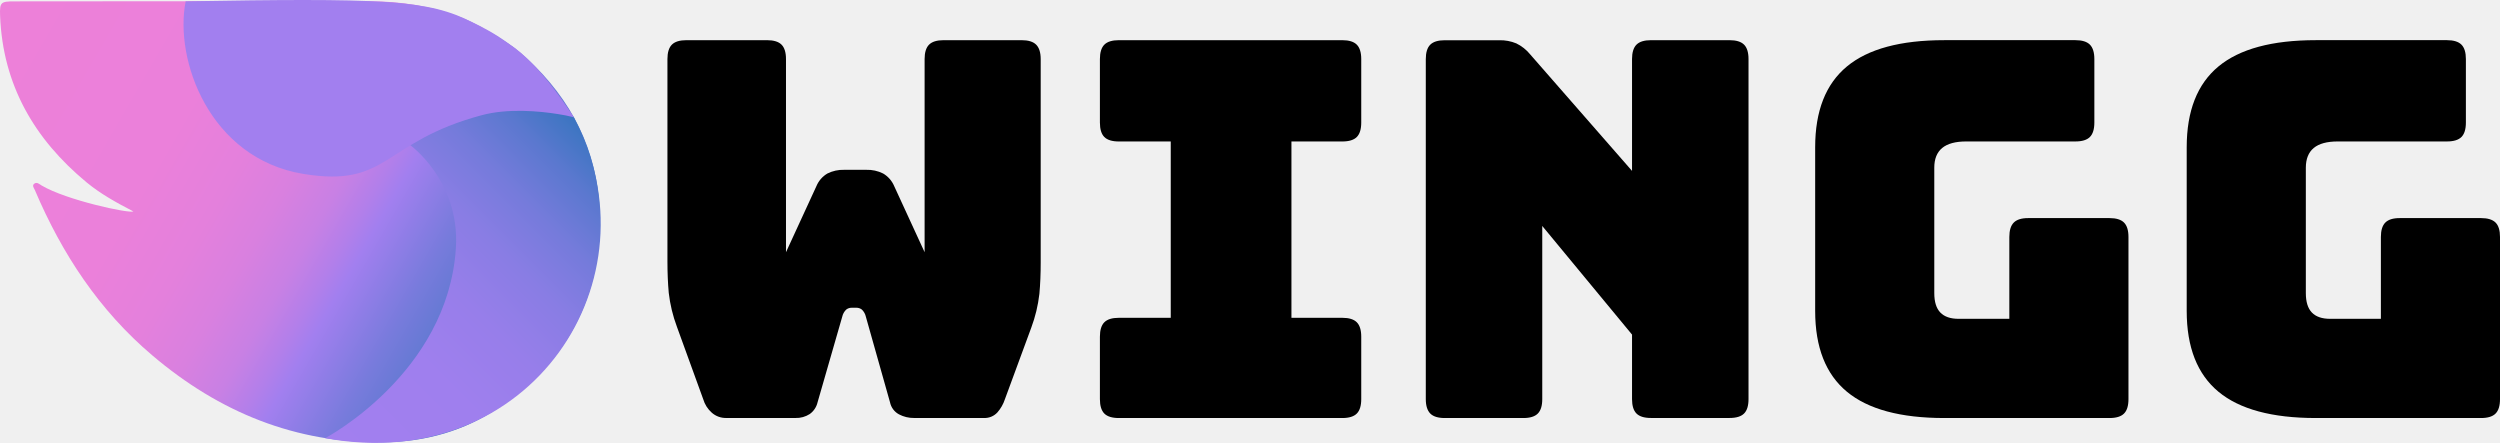
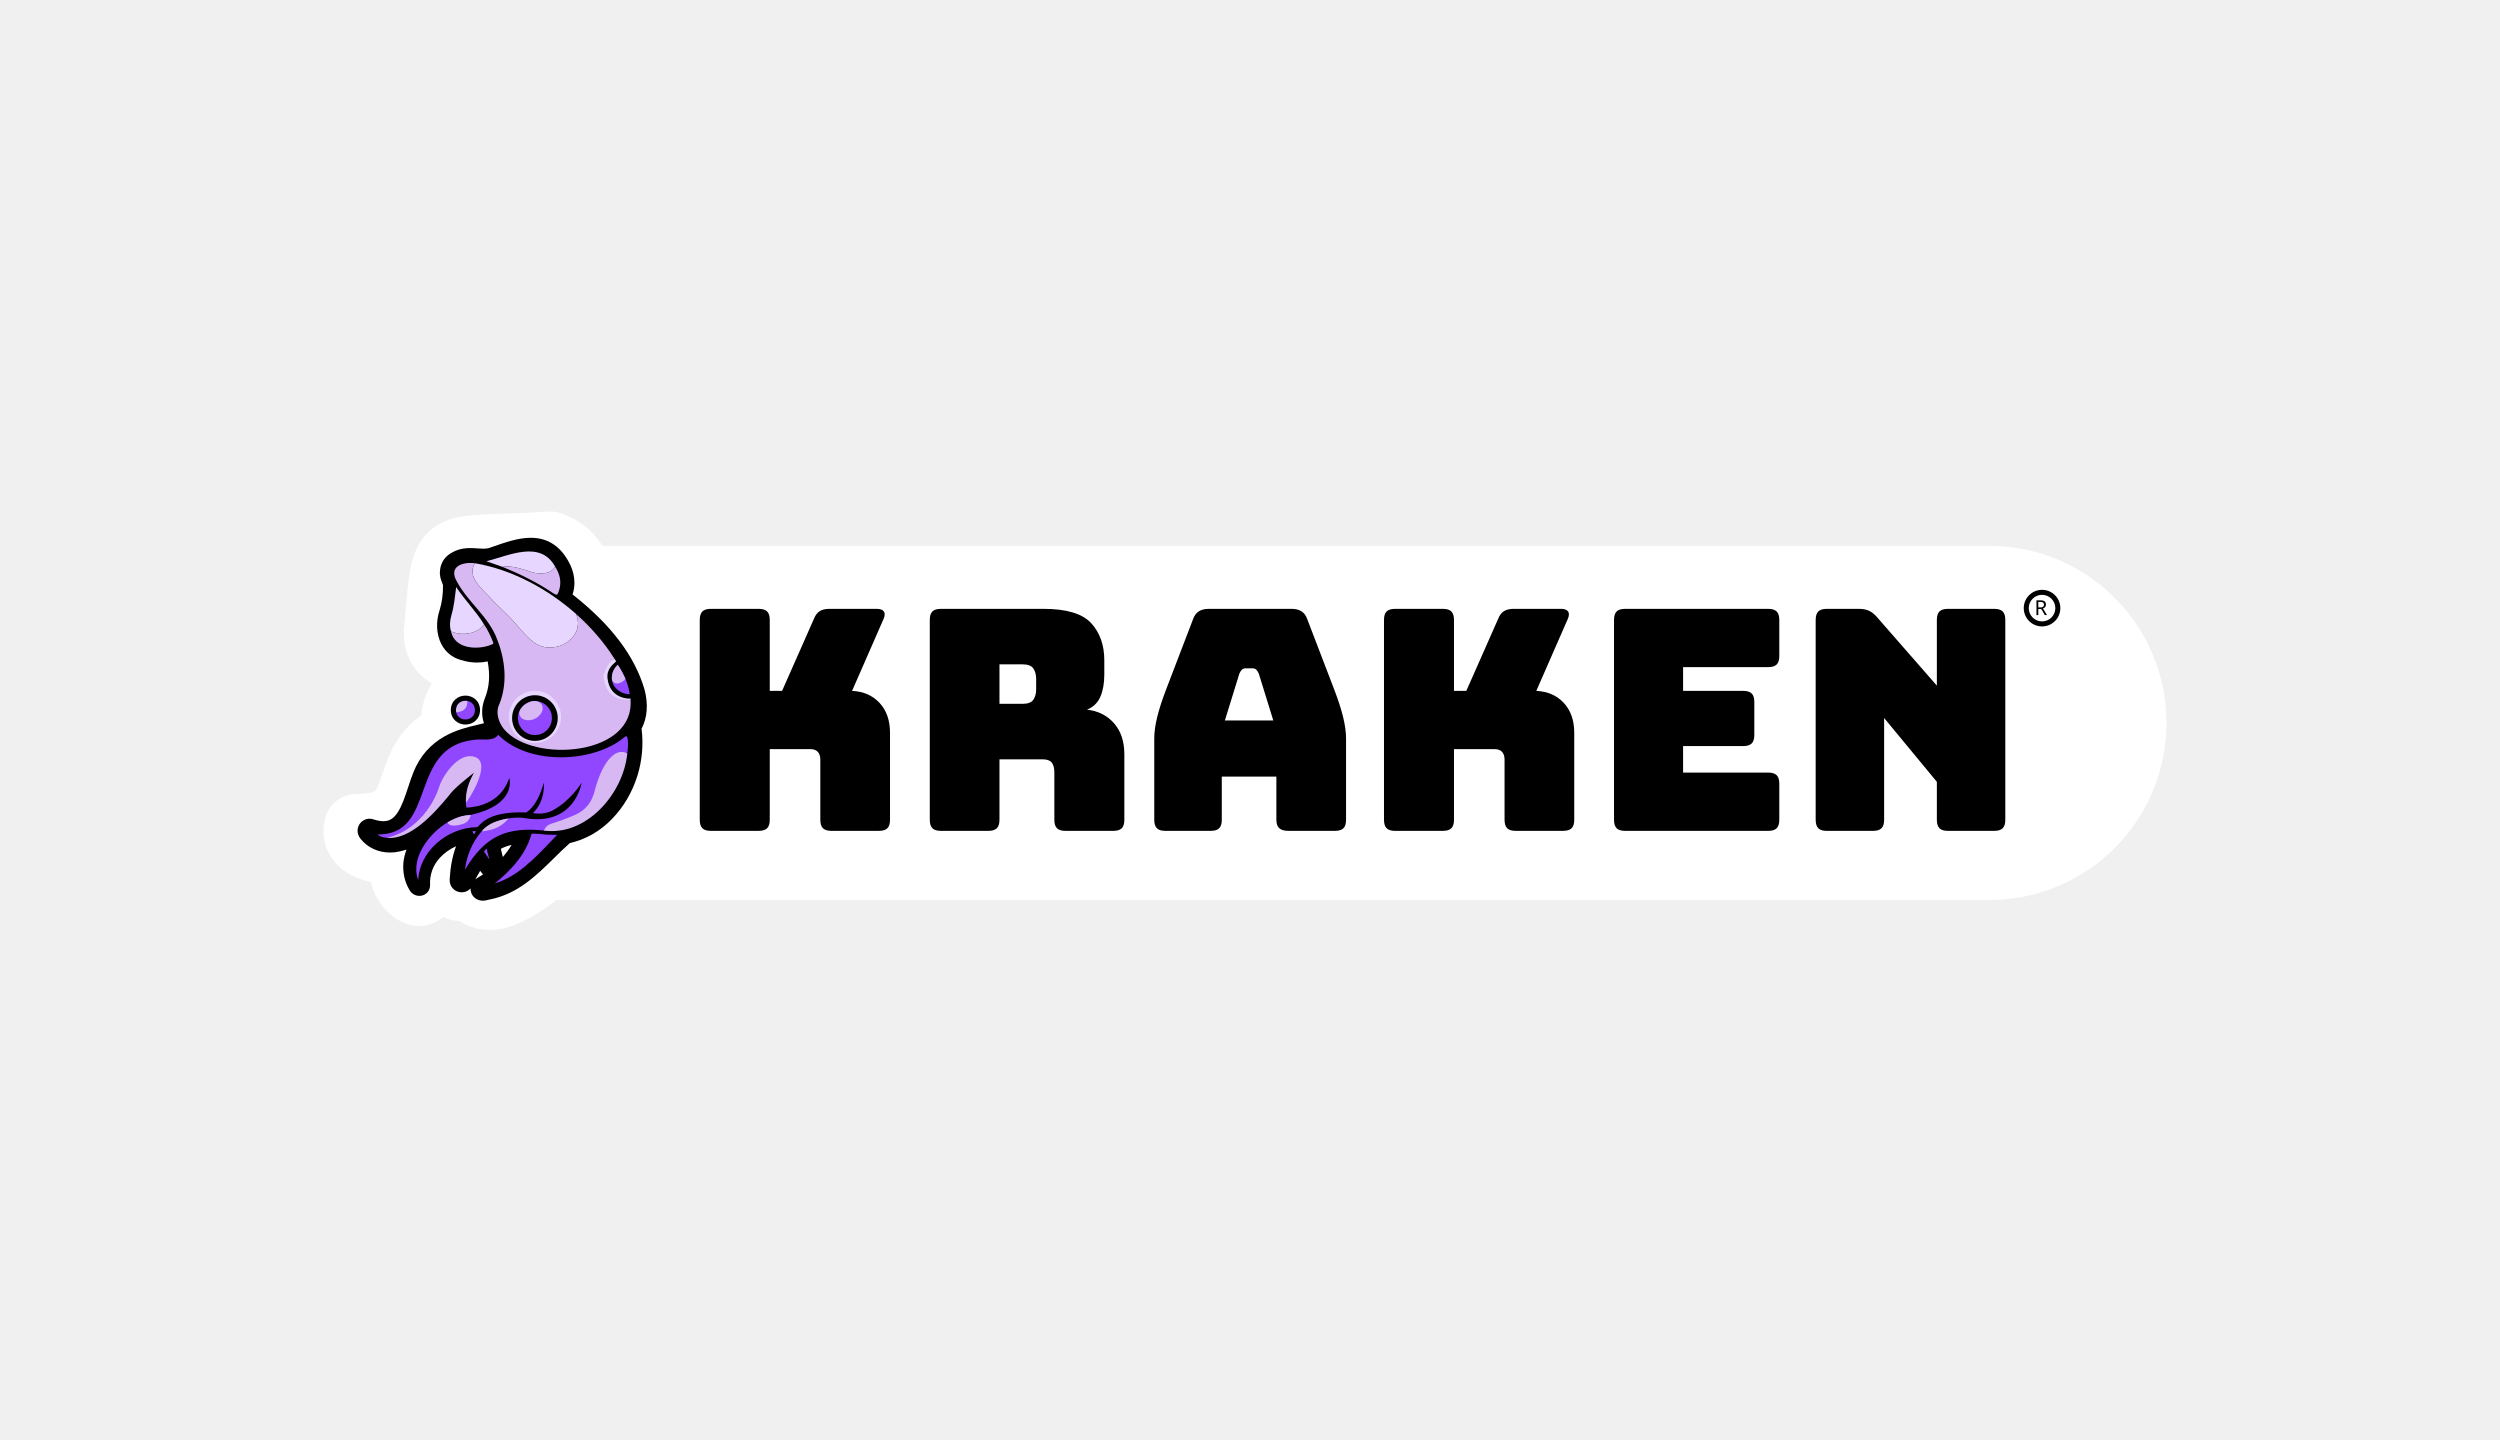
- <svg xmlns="http://www.w3.org/2000/svg" viewBox="0 0 1330.84 235.76">
+ <svg xmlns="http://www.w3.org/2000/svg" id="Layer_1" viewBox="0 0 5000 2880">
  <defs>
-     <style>.cls-1{fill:url(#linear-gradient);}.cls-2{fill:url(#linear-gradient-2);}.cls-3{fill:url(#linear-gradient-3);}</style>
-     <linearGradient id="linear-gradient" x1="517.44" y1="393.32" x2="520.41" y2="391.55" gradientTransform="matrix(101.24, -1.59, -1.59, -101.24, -51760.12, 40647.77)" gradientUnits="userSpaceOnUse">
-       <stop offset="0" stop-color="#ed80d9" />
-       <stop offset="0.32" stop-color="#eb80da" />
-       <stop offset="0.43" stop-color="#e480dc" />
-       <stop offset="0.51" stop-color="#d980df" />
-       <stop offset="0.58" stop-color="#c880e4" />
-       <stop offset="0.63" stop-color="#b27fea" />
-       <stop offset="0.66" stop-color="#a27fef" />
-       <stop offset="0.76" stop-color="#787bdc" />
-       <stop offset="0.86" stop-color="#5578cc" />
-       <stop offset="0.95" stop-color="#3f76c3" />
-       <stop offset="1" stop-color="#3775bf" />
-     </linearGradient>
-     <linearGradient id="linear-gradient-2" x1="519.13" y1="385.99" x2="523.52" y2="390.39" gradientTransform="matrix(34.51, 0, 0, -34.51, -17748.53, 13545.25)" gradientUnits="userSpaceOnUse">
-       <stop offset="0" stop-color="#a27fef" />
-       <stop offset="0.3" stop-color="#9f7fee" />
-       <stop offset="0.48" stop-color="#977eea" />
-       <stop offset="0.63" stop-color="#897de4" />
-       <stop offset="0.76" stop-color="#757bdb" />
-       <stop offset="0.88" stop-color="#5b78cf" />
-       <stop offset="0.99" stop-color="#3b75c1" />
-       <stop offset="1" stop-color="#3775bf" />
-     </linearGradient>
-     <linearGradient id="linear-gradient-3" x1="518.49" y1="388.16" x2="524.69" y2="388.16" gradientTransform="matrix(33.48, 0, 0, -33.48, -17263.2, 13044.08)" gradientUnits="userSpaceOnUse">
-       <stop offset="0.12" stop-color="#a27fef" />
-       <stop offset="0.82" stop-color="#a27fef" />
-       <stop offset="0.88" stop-color="#a27fef" />
-     </linearGradient>
+     <style>.cls-1{font-family:Bungee-Regular, Bungee;font-size:41.37px;}.cls-2{fill:#e7d6ff;}.cls-3{fill:#fff;}.cls-4{fill:#9146ff;}.cls-5{fill:#d7b8f3;}</style>
  </defs>
-   <g id="Layer_2" data-name="Layer 2">
-     <g id="Layer_1-2" data-name="Layer 1">
-       <g id="layer1">
-         <g id="g243">
-           <g id="g12">
-             <g id="g14">
-               <g id="g20">
-                 <g id="g22">
-                   <path id="path38" class="cls-1" d="M7.7.73C.42.73-.21,1.18.05,8.36h0C1.46,45.09,18.23,74,46,97h0c7.49,6.21,16,10.88,25,15.56h0c-2.41,1.13-35.62-6-48.8-13.79h0C21,98.07,19.53,96.51,18,98h0c-.94.92.12,2.17.57,3.21h0c14.43,33.92,34.2,64,62.54,88h0c35.6,30.21,76.15,46.89,123.41,46.25h0c22.2-.31,42.66-6.07,60.87-18.38h0c34.93-23.59,53.66-56.47,53.92-99.1h0c.21-32.41-11.88-60.09-34.46-82.69h0c-23.95-24-54-34.53-87.65-34.6h0Q157.91.64,118.61.64h0Q63.13.7,7.7.73" />
-                 </g>
-               </g>
-             </g>
+   <g>
+     <g>
+       <path class="cls-3" d="M988.6,1091.75H3978.83c195.43,0,354.09,158.66,354.09,354.09h0c0,195.43-158.66,354.1-354.09,354.1H969.02c-24.58,0-44.54-19.96-44.54-44.54v-599.51c0-35.39,28.74-64.13,64.13-64.13Z" />
+       <g>
+         <g>
+           <path class="cls-3" d="M1315.48,1404.02c-11.84,112.24-15.71,239.86-156.38,277.36-45.91,25.89-171.02,166.47-217.27,91.89-57.77,22.45-38.11-55.81-25.13-85.14-74.63-2.97-44.34,142.32-99.47,85.55-20.49-23.56-10.13-48.88-7.55-74.02-34.76,8.46-107.74,1.04-96.44-46.81,154.82,.99,71.31-131.71,193.03-183.45,1.15-19.14-7.64-64.61,40.15-95.97,24.91-16.35,48.88,81.17,35.79-45.31-46.11-4.2-117.74-3.98-108.79-72.35,16.91-191.96,2.48-152.52,226.46-167.83,49.96,15.97,67.3,61.76,68.24,105.84,66.97,54.89,135.79,124.52,147.34,210.23Z" />
+           <path class="cls-3" d="M1099.9,1087.95c49.96,15.97,67.3,61.75,68.24,105.84,66.97,54.89,135.79,124.52,147.34,210.23-11.84,112.24-15.71,239.86-156.38,277.36-36.46,20.56-122.89,113.47-180.08,113.47-14.82,0-27.67-6.23-37.19-21.58-7.08,2.75-13,3.99-17.91,3.99-35.14,0-18.61-63.4-7.22-89.13-.76-.03-1.5-.04-2.24-.05-59.91,0-49.54,98.77-76.19,98.77-5.28,0-12.01-3.88-21.04-13.17-20.49-23.56-10.13-48.88-7.55-74.02-7.88,1.92-17.72,3.02-28.1,3.02-35.41,0-77.08-12.82-68.34-49.83,.58,0,1.15,0,1.72,0,152.48,0,70.04-131.9,191.31-183.46,1.15-19.14-7.64-64.61,40.15-95.97,2.03-1.34,4.07-1.91,6.07-1.91,12.52,0,24.03,22.5,29.71,22.5,4.53,0,5.36-14.33,.02-65.89-46.11-4.2-117.74-3.98-108.79-72.35,16.91-191.96,2.48-152.52,226.46-167.83m0-65c-1.48,0-2.96,.05-4.43,.15-36.74,2.51-67.5,3.52-92.21,4.34-31.15,1.03-55.76,1.84-76.52,5.09-20.26,3.18-49.94,10.31-73.61,35.41-21.57,22.88-28.95,51.04-32.97,73.02-4.01,21.94-6.22,47.78-9.27,83.55-.66,7.78-1.35,15.82-2.1,24.37-5.39,44.52,9.86,74.19,23.71,91.29,8.46,10.46,18.85,19.34,31.07,26.59-6.03,9.79-10.86,20.32-14.47,31.55-3.72,11.58-5.69,22.62-6.72,32.5-4.01,2.82-7.86,5.77-11.56,8.83-13.3,11.03-24.96,23.98-34.67,38.49-16.57,24.78-24.96,50.15-31.71,70.54-4.39,13.26-9.35,28.29-13.84,32.74-2.41,2.39-12.62,6.43-35.62,6.43-.43,0-.87,0-1.31,0-.14,0-.28,0-.42,0-30.12,0-56.32,20.71-63.26,50.06-7.22,30.59-.95,60.39,17.66,83.91,14.05,17.76,33.98,30.62,59.24,38.23,4.89,1.47,9.99,2.74,15.25,3.8,3.9,19.44,12.63,37.05,26.04,52.47,.78,.9,1.59,1.78,2.42,2.64,8.27,8.52,16.31,15.12,24.55,20.18,13.73,8.43,28.24,12.7,43.12,12.7,17.66,0,34.82-6.29,48.51-17.75,9.99,4.74,21.06,7.5,32.75,8.05,2.38,1.59,4.82,3.08,7.32,4.47,15.78,8.77,33.33,13.22,52.16,13.22,30.95,0,63.32-11.73,101.86-36.93,26.48-17.31,51.5-38.02,73.57-56.3,10.26-8.5,23.57-19.51,31.67-25.36,72.74-22.07,124.85-67.38,154.96-134.83,25-55.98,31.35-119.29,36.95-175.14,.71-7.06,1.38-13.73,2.09-20.44,.54-5.16,.47-10.36-.22-15.51-3.64-26.97-11.73-53.96-24.06-80.22-10.61-22.61-24.68-45.32-41.81-67.5-22.02-28.51-48.96-56.36-83.69-86.43-3.68-22.98-10.89-44.31-21.33-62.81-19.73-34.95-50.61-59.97-89.31-72.34-6.41-2.05-13.09-3.09-19.8-3.09h0Z" />
+         </g>
+         <g>
+           <path class="cls-3" d="M1218.86,1258.17c32.31,42.18,66.08,88.83,70.44,143.43,.46,17.11-3.27,33.43-8.95,49.44-2.94,8.27-3.62,16.97-2.35,25.6,10.37,80.28-40.95,162.97-113.61,194.79-10.88,4.77-23.73,6.22-32.76,14.37-33.03,29.28-63.41,62.2-101.7,84.83-25.78,13.53-79.7,40.84-90.93-.98-13.8,11.8-34.51,4.25-35.78-14.23-1.19-25.35,7.6-50.23,14.17-73.62-1.17-1.15-2.62,.34-3.78,.94-11.65,6.03-22.42,13.32-31.71,22.65-14.23,14.28-22.77,30.92-21.4,51.7,2.02,15.68-8.52,35.39-26.14,24.45-24.23-17.88-27.45-50.22-17.5-76.78,3.27-6.16-1.05-10.87-7.37-7.8-30.21,9.86-67.67,2.19-82.96-27.96-3.25-6.01-4.12-12.48,.05-18.57,19.35-24.32,49.86,21.3,81.09-26.18,23.53-38.47,24.06-86.87,53.85-122.15l1.67-2.25c13.58-12.21,26.24-25.81,43.74-32.87,6.67-3.44,.5-7.73-3.47-10.21-22.15-15.84-26.22-46.95-8.9-68,17.05-20.73,48.52-22.79,68.24-4.5,3.28,2.76,9.07,9.42,12.13,2.92,4.14-5.76,9.71-71.44-2.84-65.28-45.08,10.17-105.12-14.13-95.85-68.56,1.88-14.22,6.28-27.89,8.3-42.07,2.22-15.58,2.43-31.02-1.05-46.46-3.65-14-2.7-27.31,3.49-40.53,19.4-28.01,40.46-29.13,72.17-27.37,44.34,4.96,85.07-29.97,128.7-11.4,42.97,15.67,65.53,58.08,62.12,102.41,.02,4.27,7.81,8.39,10.93,11.22,5.67,5.41,11.77,10.29,17.39,15.8,9.81,9.74,19.89,19.33,28.97,29.79,2.69,3.28,5.37,6.54,8.37,9.55,.81,1.51,1.84,2.82,3.23,3.84Zm-286.34,307.44c-5.36,18.37-11.95,37.19-8.16,57.15,.35,2.2-.67,2.54-2.42,2.94-43.61,11.48-89.38,55.89-94.25,101.72-1.25,11.87,2.3,36.41,11.46,43.26-2.31-54.42,37.44-92.43,87.9-105.91,8.08-2.46,8.3-1.74,12.47,5.86,1.43,2.79,3.83,5.2,1.58,8.38-13.32,24.32-19.2,52.04-20.68,79.55-.09,1.99-.44,4.22,2.15,4.9,3.75,.95,3.91-3.22,5.19-5.5,1.19-4.69,30.49-58.67,35.1-48.92,7.16,11.07,15.12,21.63,23.69,31.66,.86,1,1.97,1.66,3.37,.77,2.45-1.71,.23-4.84-.21-7.06-4.46-13.78-7.88-27.81-10.41-42.07,6.17-19.37,55.36-28.23,74.01-26.8,2.26,.03,3.13,.74,2.27,3.06-12,37.54-37.47,67.08-68.13,90.79-7.3,5.65-15.03,10.66-23.05,15.22-1.56,.89-2.94,2-2.12,4.05,1.96,4.42,10.6-.71,14.29-.52,64.54-13.24,103.33-67.61,150.16-108.54,1.72-1.46,3.37-2.84,5.77-3.35,29.71-6.35,54.9-20.88,76.03-42.55,43.75-44.9,62.84-110.18,52.73-170.65,13.6-20.05,13.52-45.9,7.54-68.5-23.05-78.03-83.62-139.12-147.01-187.13-2.54-1.83-3.38-3.07-1.12-5.83,10.01-15.6,8.79-35.8,1.21-52.17-30.06-63.48-82.02-42.67-134.48-24.41-24.56,9.27-48.03-4.92-71.73,7.6-8.84,4.24-14.29,11.09-14.8,21.16-1.2,9.66,6.29,17.23,6.12,26.6,.17,19.12-2.03,37.89-7.71,56.21-9.38,27.48-3.54,64.05,27.84,73.08,20.26,6.56,40.48,6.05,60.12-2.83,2.19-.99,3.09-1.01,3.82,1.57,9.95,35.23,12.29,70.48-1.54,105.19-6.12,15.37-5.58,29.73,1.57,44.31,15.11,34.14-104.35,3.71-144.56,103.98-20.38,50.29-29.13,130.98-104.79,107.22-1.8-.68-3.62-1.28-4.99,.61-1.37,1.89-.23,3.49,.95,4.97,12.53,15.42,30.69,20.97,49.85,18.98,67.59-9.42,98.65-77.04,144.99-118.06Zm26.89-145.07c-.11-37.34-57.38-37.22-57.18,.3,.94,37.34,56.57,37.22,57.18-.3Z" />
+           <path d="M1289.09,1379.18c-.05-.19-.1-.38-.16-.57-19.86-67.18-66.96-129.34-143.83-189.71,2.48-7.25,3.77-15.05,3.77-23.11,0-11.86-2.75-24.04-7.96-35.22-.02-.04-.04-.08-.05-.11-17.23-36.44-43.92-54.91-79.32-54.91-24.67,0-50.18,8.88-74.84,17.48-2.06,.71-4.11,1.43-6.17,2.14-.19,.07-.37,.13-.56,.2-3.69,1.4-7.77,2.02-13.24,2.02-3.69,0-7.61-.28-11.77-.58-4.65-.33-9.47-.67-14.56-.67-8.33,0-20.9,.8-34.19,7.72-15.89,7.76-25.19,21.27-26.28,38.14-1.04,10.12,2.24,18.32,4.44,23.8,.61,1.53,1.44,3.6,1.61,4.47v.29c.16,18.2-2.02,34.42-6.68,49.54-7.92,23.39-6.61,48.91,3.52,68.33,8.13,15.58,21.32,26.41,38.14,31.32,11.1,3.56,22.25,5.36,33.16,5.36,7.13,0,14.21-.76,21.16-2.28,5.22,27.48,3.47,51.03-5.28,73-6.81,17.09-7.51,34.06-2.14,50.62-4.1,1.11-8.98,2.26-13.06,3.21-17.95,4.2-42.54,9.95-66,23.23-28.49,16.12-49.27,40.06-61.77,71.14-3.83,9.48-7.25,19.85-10.56,29.89-6.14,18.65-12.5,37.93-21.4,51.32-7.99,12.02-16.43,17.15-28.21,17.15-5.37,0-11.54-1.06-18.35-3.16-1.82-.67-5.24-1.78-9.44-1.78-7.72,0-14.77,3.63-19.35,9.95-5.2,7.18-7.54,18.92,1.5,30.33,.05,.07,.1,.13,.15,.19,14.2,17.5,35.06,27.14,58.76,27.14,3.14,0,6.36-.17,9.57-.5,.24-.03,.48-.05,.72-.09,7.71-1.07,15.22-2.8,22.56-5.22-3.19,8.65-5.28,17.38-6.18,26-.02,.21-.04,.41-.06,.61-1.43,19.12,2.4,36.84,11.39,52.67,6.14,11.93,16.45,13.22,20.6,13.22,1.77,0,3.54-.21,5.27-.62,9.8-2.33,16.57-11.29,16.13-21.36-.89-20.3,5.47-38.28,18.89-53.43,8.58-9.67,19.95-17.86,33.06-23.93-7.11,19.44-11.35,41.22-12.63,65.04,0,.04-.01,.09-.01,.13v.27c-.12,1.88-.34,5.8,1.13,10.34,2.48,7.67,8.71,13.51,16.66,15.6,.17,.04,.34,.08,.5,.12,1.94,.46,3.9,.69,5.83,.69,6.74,0,12.97-2.77,17.46-7.69-.06,3.35,.57,6.63,1.76,9.59,.13,.33,.27,.65,.42,.98,3.96,8.56,12.56,13.88,22.44,13.88,4.74,0,8.94-1.15,12-2,.39-.11,.87-.24,1.23-.33,.64-.07,1.27-.17,1.9-.3,54.92-11.25,91.79-47.56,127.44-82.68,10.72-10.55,20.87-20.54,31.48-29.87,31.91-7.38,60.11-23.45,83.86-47.8,23.62-24.23,41.47-54.67,51.62-88.04,9.19-30.2,11.91-62.17,7.95-92.93,11.54-21.7,13.7-49.11,5.97-78.23Zm-335.07,377.18c-1.22,.69-2.34,1.43-3.37,2.21,2.53-4.8,6.09-11.06,9.64-16.88,1.88,2.43,3.81,4.85,5.77,7.25-3.76,2.52-7.75,4.98-12.04,7.42Zm51.57-42.32c-1.43-5.34-2.72-10.78-3.87-16.31,3-1.84,8.31-4.34,16.79-6.7,1.57-.44,3.14-.84,4.69-1.21-4.89,8.33-10.75,16.39-17.61,24.22Z" />
+           <path class="cls-4" d="M1018.51,1556.18s-1.47,3.54-2.18,5.39c-21.01,54.53-83.23,53.54-83.23,53.54,0,0-1.04-2.26-1.3-10.12-.13-3.81,.52-35.06,20.6-63.46,.35-.49-.01-.89,.39-1.21,5.73-7.06,6.26-20.3-3.93-23.42-6.45-2.63-12.71-.95-18.59,1.44-51.56,18.02-48.03,78.8-79.82,115.08-19.72,22.26-66.28,57.2-95.52,35.49,120.21,1.73,60.36-174.3,192.61-189.15,15.68-2.78,36.19,3.94,47.44-8.37,1.03-1.59,1.78-1.82,3.15-.27,60.91,60.28,190.44,54.89,251.76,2.37,9.65-8.26,5.38,34.32,3.73,37.9-7.09-5.8-14-3.3-20.71,.65-21.54,14.05-27.08,41.27-33.68,64.33-6.46,29.79-30.39,50.66-58.14,60.94-12.55,5.33-25.61,9.08-38.56,13.22-5.28,1.69-10.67,4.04-10.87,10.98-77.53-8.99-121.36,10.11-161.64,77.84,2.72-26.47,14.67-55.57,32.45-75.68,26-29.4,73.93-29.77,85.05-27.76,102.46,18.47,115.72-70.45,115.72-70.45,0,0-20.52,34.54-56.77,54.71-20.27,11.28-40.5,5.76-40.5,5.76,25.85-24.48,21.91-62.28,21.28-59.89-13.09,49.04-35.14,58.88-35.14,58.88-83.54-3.39-93.38,29.68-97.97,29.36-61.13,1.09-115.41,49.73-117.8,105.82-16.91-46.74,25.95-96.2,58.88-115.48,25.33-14.83,38.05-13.04,46.15-14.83,93.81-20.78,77.16-73.65,77.16-73.65Z" />
+           <path class="cls-2" d="M1151.77,1227.62c16.14,35.51-16.52,67.73-51.77,67.37-31.6,1.28-50.98-28.18-70.1-49-15.29-18.27-34.05-33.16-49.86-50.98-16.67-17.77-47.08-42.13-30.23-68.56,74.08,12.62,145.77,51.4,201.96,101.17Z" />
+           <path class="cls-2" d="M1005.12,1133.79c-10.78-3.76-21.56-7.52-32.33-11.27,45-11.2,107.63-42.97,137.44,10.61-8.2,17.21-36.35,15.71-51.43,9.65-14.3-5.01-39.31-12.65-53.68-8.98Z" />
+           <path class="cls-2" d="M902.11,1262.91c-3.28-10.66-2.35-21.42,.49-31.84,5.71-18.63,7.29-38.16,9.77-57.04,17.1,26.1,39.61,48.12,55.73,74.88-13.86,19.85-44.8,22.92-65.98,14Z" />
+           <g>
+             <path class="cls-4" d="M987.49,1767.93c53.37-42.58,68.05-76.48,74.45-98.36l.03-.11c.54-1.89,.91-2.88,2.77-2.88h.22c6.33,.27,12.75,.78,18.95,1.28,8.89,.72,18.08,1.46,27.09,1.46,1.52,0,3.03-.02,4.48-.06-5.16,5.23-10.27,10.58-15.66,16.22-31.4,32.83-66.91,69.98-112.33,82.45Z" />
+             <path d="M1064.73,1667.09c.06,0,.13,0,.2,0,6.32,.26,12.73,.78,18.94,1.28,8.9,.72,18.1,1.46,27.12,1.46,1.1,0,2.19-.01,3.26-.03-4.87,4.96-9.71,10.02-14.8,15.35-16.38,17.13-33.32,34.84-52.07,49.85-19.62,15.7-38.53,26.13-57.64,31.78,25.95-20.89,59.77-52.9,72.68-97.06l.03-.11c.51-1.79,.78-2.51,2.29-2.51m0-1c-2.37,0-2.78,1.59-3.28,3.35-12.22,41.82-43,73.46-76.15,99.59,54.66-13.89,94.12-62.57,131.41-100.3-1.91,.07-3.81,.11-5.72,.11-15.25,0-30.59-2.09-46.02-2.73-.08,0-.16,0-.24,0h0Z" />
          </g>
-           <g id="g44">
-             <g id="g46">
-               <g id="g52">
-                 <g id="g54">
-                   <path id="path70" class="cls-2" d="M217.86,76.86S245,95.92,242.68,132.15h0c-4.32,66.72-69.6,101.11-69.6,101.11h0C282.76,253.36,351,148.44,305.48,62.42h0s-11.24-9.21-30.7-9.21h0c-14.69,0-34.11,5.27-56.92,23.65" />
-                 </g>
-               </g>
-             </g>
+           <path class="cls-5" d="M1005.12,1133.79c14.48-3.65,39.26,3.95,53.68,8.98,15.1,6.06,43.21,7.57,51.43-9.65,8.97,14.43,13.36,29.7,8.19,46.58-3.57,11.64-4.31,11.88-14.14,5.36-31.11-20.85-64.55-37.13-99.15-51.27Z" />
+           <path class="cls-5" d="M902.11,1262.91c21.16,8.91,52.14,5.84,65.98-14,7.67,11.01,13.15,23.12,18.13,35.51,1.24,3.08-.8,3.73-2.71,4.61-27.36,11.66-74.53,9.31-81.41-26.12Z" />
+           <g>
+             <path class="cls-4" d="M980.1,1721.74c-4.54-6.81-11.58-16.83-12.93-18.73l6.16-7.21,6.77,25.94Z" />
+             <path d="M973.09,1696.85l5.78,22.16c-4.2-6.21-9.51-13.76-11.07-15.98l5.28-6.18m.48-2.11l-7.03,8.23s10.17,14.39,14.81,21.57l-7.78-29.8h0Z" />
          </g>
-           <g id="g72">
-             <g id="g74">
-               <g id="g80">
-                 <g id="g82">
-                   <path id="path98" class="cls-3" d="M98.84.71c-6.21,31.08,12.69,83.61,62.52,91.85h0c45.82,7.58,41.93-17,95.12-31.25h0c14-3.75,30.65-2.17,40.5-.59h0a81.5,81.5,0,0,1,8.53,1.73h0c-.38-.59-18.14-28.82-34.51-39h0C241.45,5,234.7,0,161.67,0h0c-17,0-37.55.26-62.83.71" />
-                 </g>
-               </g>
-             </g>
+           <path class="cls-4" d="M952.07,1662.38c-.95,1.93-4.1,6.65-4.1,6.65l-3.29-6.34s1.87-.85,7.38-.31Z" />
+           <g>
+             <path class="cls-4" d="M910.34,1419c0,.89,0,1.77,0,2.66-.54-.88-.54-1.77,0-2.66Z" />
+             <path d="M910.34,1419c-.53,.89-.54,1.77,0,2.66,0-.89,0-1.77,0-2.66h0Z" />
          </g>
+           <path class="cls-5" d="M1088.08,1661.14c3.08-8.74,9.33-12.06,14.62-13.75,12.95-4.14,26.72-8.84,39.27-14.17,27.75-10.28,42.29-26.86,48.75-56.66,6.61-23.05,18.16-55.01,39.69-69.05,6.72-3.95,16.99-5.78,24.08,.02-7.98,79.83-81.71,165.21-166.4,153.61Z" />
+           <path class="cls-5" d="M941.35,1629.83s-1.16,13.98-16.55,18.51c-28.27,8.33-29.6-3.68-29.6-3.68,0,0,10.29-6.29,22.07-10.37s24.08-4.46,24.08-4.46Z" />
+           <path class="cls-5" d="M1016.91,1636.87c-7.09,9.58-19.44,17.83-30.3,21.22-12.46,3.89-23.18,4.6-23.18,4.6,12.83-16.86,34.73-22.59,53.47-25.82Z" />
+           <path class="cls-5" d="M931.8,1605c-.86-21.83,5.32-40.01,16.13-59.6-13.55,10.87-40.2,31.49-49.53,45.03-30.66,37.5-78.87,90.13-124.84,85.2,51.88-11.4,91.03-56.41,105.91-105.31,10.15-26.19,41.72-67.57,71.24-56.11,33.92,13.17-15.37,89.32-18.92,90.8Z" />
+           <path class="cls-4" d="M1223.8,1353.07c-2.05,20.24,16.53,35.29,35.75,35.41-2.95-21.58-12.13-40.69-23.95-58.76-6.59,5.73-11.04,13.95-11.8,23.34Z" />
+           <path class="cls-5" d="M1007.75,1458.12c-10.97-14.06-17.32-33.78-8.79-50.44,16.6-41.82,11.39-88.89-5.04-129.9-16.92-44.7-57.67-72.84-79.88-114.24-17.78-29.9,9.7-40.21,35.76-37.08-16.84,26.44,13.56,50.78,30.23,68.55,15.81,17.81,34.57,32.71,49.86,50.98,19.11,20.82,38.51,50.29,70.1,49,35.2,.33,67.95-31.85,51.77-67.37,29.1,25.85,56.49,56.74,77.06,89.77-1.7,2.63-29.92,19.19-16.71,51.99,14.71,36.53,48.72,27.96,48.72,27.96,11.52,114.78-195.97,129.96-253.09,60.77Z" />
        </g>
      </g>
-       <path d="M502.27,21.39H543.9c3.53,0,6.09.8,7.68,2.38S554,27.92,554,31.45V139.84q0,8.94-.7,16.62a76.3,76.3,0,0,1-4.33,18l-14,38a20.11,20.11,0,0,1-4.05,7.12,9.18,9.18,0,0,1-7.13,2.93H486.63a16.81,16.81,0,0,1-8.1-1.95,9.47,9.47,0,0,1-4.75-6.43l-12.85-45.53a7.51,7.51,0,0,0-2.1-3.78,4.63,4.63,0,0,0-2.93-1h-2.52a4.65,4.65,0,0,0-2.93,1,7.51,7.51,0,0,0-2.1,3.78l-13.12,45.53a10.62,10.62,0,0,1-4.19,6.29,13.17,13.17,0,0,1-7.55,2.09H386.62a11.3,11.3,0,0,1-7.68-2.79,15.42,15.42,0,0,1-4.61-7.26l-14-38.56a76.23,76.23,0,0,1-4.33-18q-.7-7.68-.7-16.63V31.45c0-3.53.79-6.1,2.37-7.68s4.15-2.38,7.69-2.38h43c3.53,0,6.1.8,7.68,2.38s2.37,4.15,2.37,7.68V134.26l16.21-35.2a14,14,0,0,1,5.86-6.71,18.7,18.7,0,0,1,8.94-1.95h11.74a18.75,18.75,0,0,1,8.94,1.95A14.1,14.1,0,0,1,476,99.06l16.2,35.2V31.45c0-3.53.79-6.1,2.38-7.68S498.73,21.39,502.27,21.39Z" />
-       <path d="M595.58,222.53c-3.54,0-6.11-.79-7.69-2.37s-2.37-4.14-2.37-7.68V179.23c0-3.53.79-6.1,2.37-7.68s4.15-2.37,7.69-2.37h27.65V75.31H595.58c-3.54,0-6.11-.79-7.69-2.37s-2.37-4.15-2.37-7.69V31.45c0-3.53.79-6.1,2.37-7.68s4.15-2.38,7.69-2.38h119c3.54,0,6.1.8,7.68,2.38s2.38,4.15,2.38,7.68v33.8c0,3.54-.8,6.11-2.38,7.69s-4.14,2.37-7.68,2.37h-27.1v93.87h27.1q5.31,0,7.68,2.37c1.58,1.58,2.38,4.15,2.38,7.68v33.25c0,3.54-.8,6.1-2.38,7.68s-4.14,2.37-7.68,2.37Z" />
-       <path d="M811,222.53h-41.9c-3.54,0-6.11-.79-7.69-2.37S759,216,759,212.48v-181c0-3.53.79-6.1,2.37-7.68s4.15-2.38,7.69-2.38h29.05a22.24,22.24,0,0,1,9.08,1.68,21.8,21.8,0,0,1,7.4,5.87l54.2,62V31.45c0-3.53.79-6.1,2.37-7.68s4.14-2.38,7.68-2.38h41.91c3.53,0,6.1.8,7.68,2.38s2.37,4.15,2.37,7.68v181q0,5.31-2.37,7.68c-1.58,1.58-4.15,2.37-7.68,2.37H878.84q-5.31,0-7.68-2.37t-2.37-7.68V178.11L821,120.29v92.19c0,3.54-.8,6.1-2.38,7.68S814.49,222.53,811,222.53Z" />
-       <path d="M1123,222.53h-88q-34.92,0-51.82-14t-16.9-43V78.38q0-29,16.9-43t51.82-14h69.84c3.54,0,6.1.8,7.68,2.38s2.38,4.15,2.38,7.68v33.8c0,3.54-.8,6.11-2.38,7.69s-4.14,2.37-7.68,2.37h-58.11q-8.65,0-12.85,3.49t-4.19,10.48v66.77q0,7,3.22,10.33t9.63,3.35h27.1V126.15q0-5.3,2.38-7.68t7.68-2.37H1123c3.53,0,6.1.79,7.68,2.37s2.38,4.15,2.38,7.68v86.33c0,3.54-.8,6.1-2.38,7.68S1126.53,222.53,1123,222.53Z" />
-       <path d="M1320.78,222.53h-88q-34.92,0-51.82-14t-16.9-43V78.38q0-29,16.9-43t51.82-14h69.84c3.54,0,6.1.8,7.69,2.38s2.37,4.15,2.37,7.68v33.8c0,3.54-.79,6.11-2.37,7.69s-4.15,2.37-7.69,2.37h-58.1q-8.67,0-12.85,3.49t-4.19,10.48v66.77q0,7,3.21,10.33t9.64,3.35h27.1V126.15q0-5.3,2.37-7.68t7.68-2.37h43.3q5.31,0,7.69,2.37t2.37,7.68v86.33q0,5.31-2.37,7.68T1320.78,222.53Z" />
+       <g>
+         <text class="cls-1" transform="translate(4068.91 1230.19)">
+           <tspan x="0" y="0">R</tspan>
+         </text>
+         <path d="M4084.09,1252.83c-4.94,0-9.73-.97-14.24-2.88-4.36-1.84-8.27-4.48-11.63-7.84-3.36-3.36-6-7.27-7.84-11.63-1.91-4.51-2.88-9.31-2.88-14.24s.97-9.73,2.88-14.24c1.84-4.36,4.48-8.27,7.84-11.63,3.36-3.36,7.27-6,11.63-7.84,4.51-1.91,9.31-2.88,14.24-2.88s9.73,.97,14.24,2.88c4.36,1.84,8.27,4.48,11.63,7.84,3.36,3.36,6,7.27,7.84,11.63,1.91,4.51,2.88,9.31,2.88,14.24s-.97,9.73-2.88,14.24c-1.84,4.36-4.48,8.27-7.84,11.63-3.36,3.36-7.27,6-11.63,7.84-4.51,1.91-9.31,2.88-14.24,2.88Zm0-63.16c-7.1,0-13.77,2.76-18.79,7.78-5.02,5.02-7.78,11.69-7.78,18.79s2.76,13.77,7.78,18.79c5.02,5.02,11.69,7.78,18.79,7.78s13.77-2.76,18.79-7.78c5.02-5.02,7.78-11.69,7.78-18.79s-2.76-13.77-7.78-18.79c-5.02-5.02-11.69-7.78-18.79-7.78Z" />
+       </g>
+       <g>
+         <path d="M1517.3,1661.73h-95.59c-7.82,0-13.47-1.74-16.96-5.24-3.5-3.49-5.24-9.14-5.24-16.96v-399.63c0-7.81,1.74-13.46,5.24-16.96s9.14-5.24,16.96-5.24h95.59c7.81,0,13.46,1.75,16.96,5.24,3.49,3.5,5.24,9.15,5.24,16.96v141.84h24.67l63.52-143.69c2.87-7.4,6.78-12.64,11.72-15.73,4.93-3.08,11.3-4.63,19.12-4.63h94.97c6.99,0,11.72,1.75,14.18,5.24,2.47,3.5,2.25,8.54-.62,15.11l-62.9,143.69c23.02,1.23,41.42,9.36,55.2,24.36,13.77,15.01,20.66,34.84,20.66,59.51v173.91c0,7.81-1.75,13.47-5.24,16.96-3.5,3.5-9.15,5.24-16.96,5.24h-94.97c-7.82,0-13.47-1.74-16.96-5.24-3.5-3.49-5.24-9.14-5.24-16.96v-120.26c0-6.57-1.65-11.72-4.93-15.42-3.3-3.7-8.23-5.55-14.8-5.55h-81.41v141.23c0,7.81-1.75,13.47-5.24,16.96-3.5,3.5-9.15,5.24-16.96,5.24Z" />
+         <path d="M1976.74,1661.73h-94.97c-7.81,0-13.47-1.74-16.96-5.24-3.5-3.49-5.24-9.14-5.24-16.96v-399.63c0-7.81,1.74-13.46,5.24-16.96,3.49-3.49,9.14-5.24,16.96-5.24h205.36c46.04,0,77.8,9.56,95.28,28.68,17.47,19.12,26.21,43.89,26.21,74.31v28.37c0,17.27-2.57,31.97-7.71,44.09-5.15,12.13-14.09,20.87-26.83,26.21,22.2,2.47,40.18,11.52,53.96,27.14,13.77,15.63,20.66,36.39,20.66,62.29v130.74c0,7.81-1.75,13.47-5.24,16.96s-9.15,5.24-16.96,5.24h-95.59c-7.81,0-13.47-1.74-16.96-5.24-3.5-3.49-5.24-9.14-5.24-16.96v-94.36c0-9.04-1.75-15.73-5.24-20.04-3.5-4.32-9.56-6.48-18.19-6.48h-86.34v120.88c0,7.81-1.75,13.47-5.24,16.96-3.5,3.5-9.15,5.24-16.96,5.24Zm22.2-333.02v78.94h46.25c10.69,0,17.88-2.77,21.58-8.33,3.7-5.55,5.55-12.43,5.55-20.66v-20.97c0-8.22-1.85-15.11-5.55-20.66-3.7-5.55-10.9-8.33-21.58-8.33h-46.25Z" />
+         <path d="M2443.59,1639.53c0,7.81-1.75,13.47-5.24,16.96-3.5,3.5-9.15,5.24-16.96,5.24h-90.66c-7.81,0-13.47-1.74-16.96-5.24-3.5-3.49-5.24-9.14-5.24-16.96v-162.81c0-12.33,1.95-26.52,5.86-42.55,3.9-16.03,9.96-34.74,18.19-56.12l53.65-139.99c2.47-6.99,6.26-12.12,11.41-15.42,5.14-3.29,11.81-4.93,20.04-4.93h165.89c7.81,0,14.28,1.65,19.43,4.93,5.14,3.3,8.94,8.43,11.41,15.42l53.65,139.99c8.22,21.38,14.28,40.09,18.19,56.12,3.9,16.03,5.86,30.22,5.86,42.55v162.81c0,7.81-1.75,13.47-5.24,16.96-3.5,3.5-9.15,5.24-16.96,5.24h-93.12c-8.23,0-14.29-1.74-18.19-5.24-3.91-3.49-5.86-9.14-5.86-16.96v-86.34h-109.16v86.34Zm35.15-292.32l-28.98,93.74h96.82l-28.99-93.74c-1.65-3.7-3.39-6.37-5.24-8.02-1.85-1.64-4.01-2.47-6.48-2.47h-15.42c-2.47,0-4.63,.83-6.48,2.47-1.85,1.65-3.6,4.32-5.24,8.02Z" />
+         <path d="M2885.77,1661.73h-95.59c-7.81,0-13.47-1.74-16.96-5.24-3.5-3.49-5.24-9.14-5.24-16.96v-399.63c0-7.81,1.74-13.46,5.24-16.96,3.49-3.49,9.14-5.24,16.96-5.24h95.59c7.81,0,13.46,1.75,16.96,5.24,3.49,3.5,5.24,9.15,5.24,16.96v141.84h24.67l63.52-143.69c2.87-7.4,6.78-12.64,11.72-15.73,4.93-3.08,11.3-4.63,19.12-4.63h94.97c6.99,0,11.72,1.75,14.18,5.24,2.47,3.5,2.25,8.54-.62,15.11l-62.9,143.69c23.02,1.23,41.42,9.36,55.2,24.36,13.77,15.01,20.66,34.84,20.66,59.51v173.91c0,7.81-1.75,13.47-5.24,16.96-3.5,3.5-9.15,5.24-16.96,5.24h-94.97c-7.81,0-13.47-1.74-16.96-5.24-3.5-3.49-5.24-9.14-5.24-16.96v-120.26c0-6.57-1.65-11.72-4.93-15.42-3.3-3.7-8.23-5.55-14.8-5.55h-81.41v141.23c0,7.81-1.75,13.47-5.24,16.96s-9.15,5.24-16.96,5.24Z" />
+         <path d="M3536.39,1661.73h-286.15c-7.81,0-13.47-1.74-16.96-5.24-3.5-3.49-5.24-9.14-5.24-16.96v-399.63c0-7.81,1.74-13.46,5.24-16.96,3.49-3.49,9.14-5.24,16.96-5.24h286.15c7.81,0,13.46,1.75,16.96,5.24,3.49,3.5,5.24,9.15,5.24,16.96v72.15c0,7.82-1.75,13.47-5.24,16.96-3.5,3.5-9.15,5.24-16.96,5.24h-170.21v47.49h120.26c7.81,0,13.46,1.75,16.96,5.24,3.49,3.5,5.24,9.15,5.24,16.96v65.99c0,7.82-1.75,13.47-5.24,16.96-3.5,3.5-9.15,5.24-16.96,5.24h-120.26v53.04h170.21c7.81,0,13.46,1.75,16.96,5.24,3.49,3.5,5.24,9.15,5.24,16.96v72.16c0,7.81-1.75,13.47-5.24,16.96-3.5,3.5-9.15,5.24-16.96,5.24Z" />
+         <path d="M3746.06,1661.73h-92.51c-7.81,0-13.47-1.74-16.96-5.24-3.5-3.49-5.24-9.14-5.24-16.96v-399.63c0-7.81,1.74-13.46,5.24-16.96,3.49-3.49,9.14-5.24,16.96-5.24h64.14c7.81,0,14.49,1.23,20.04,3.7,5.55,2.47,11,6.78,16.34,12.95l119.64,136.91v-131.36c0-7.81,1.74-13.46,5.24-16.96,3.49-3.49,9.14-5.24,16.96-5.24h92.51c7.81,0,13.46,1.75,16.96,5.24,3.49,3.5,5.24,9.15,5.24,16.96v399.63c0,7.81-1.75,13.47-5.24,16.96-3.5,3.5-9.15,5.24-16.96,5.24h-92.51c-7.82,0-13.47-1.74-16.96-5.24-3.5-3.49-5.24-9.14-5.24-16.96v-75.86l-105.46-127.66v203.51c0,7.81-1.75,13.47-5.24,16.96-3.5,3.5-9.15,5.24-16.96,5.24Z" />
+       </g>
    </g>
+     <path class="cls-2" d="M1260.85,1397.29l.16,1.87s-44.78,8.34-53.5-40.61c-2.41-13.53,7.51-33.93,21.32-41.16,2.41,3.6,1.32,1.59,3.41,5.39-5.29,5.54-19.54,14.52-17.16,34.28,5.12,42.63,45.77,40.22,45.77,40.22Z" />
+     <circle class="cls-2" cx="1069.84" cy="1433.87" r="52.22" />
+     <path class="cls-4" d="M951.1,1420.14c-.45,26.61-40.04,26.61-40.49,0,.45-26.61,40.04-26.6,40.49,0Z" />
+     <circle class="cls-4" cx="1069.84" cy="1436.11" r="34.65" />
+     <path class="cls-5" d="M934.49,1401.63c2.15,23.53-22.32,22.89-22.32,22.89-2.54-13.96,7.12-25.08,22.32-22.89Z" />
+     <path d="M1069.84,1402.15c18.75,0,33.95,15.2,33.95,33.95s-15.2,33.95-33.95,33.95-33.95-15.2-33.95-33.95,15.2-33.95,33.95-33.95m0-11.69c-25.17,0-45.65,20.48-45.65,45.65s20.48,45.65,45.65,45.65,45.65-20.48,45.65-45.65-20.48-45.65-45.65-45.65h0Z" />
  </g>
+   <path d="M930.86,1401.39c9.41,0,18.82,6.25,19.03,18.76-.21,12.51-9.62,18.76-19.03,18.76s-18.82-6.25-19.03-18.76c.21-12.5,9.62-18.76,19.03-18.76m0-10.2v0h0c-14.29,0-28.92,9.89-29.24,28.8v.31c.32,18.91,14.95,28.8,29.24,28.8s28.92-9.89,29.24-28.8v-.31c-.32-18.91-14.95-28.8-29.24-28.8h0Z" />
+   <path class="cls-5" d="M1071.83,1402.21c16.19,2.47,18.89,20.28,2.44,32.71-8.56,6.47-23.88,7.91-31.24,1.09-15.26-14.13,12.3-36.32,28.8-33.8Z" />
+   <path class="cls-5" d="M1235.61,1329.73c8.41,11.76,15.3,28.06,15.3,28.06-4.15,5.56-9.99,8.03-14.97,9.08-6.14,1.3-11.98-3.3-12.23-9.57-.13-3.22,.19-7.09,1.46-11.43,3.04-10.42,10.44-16.14,10.44-16.14Z" />
</svg>
